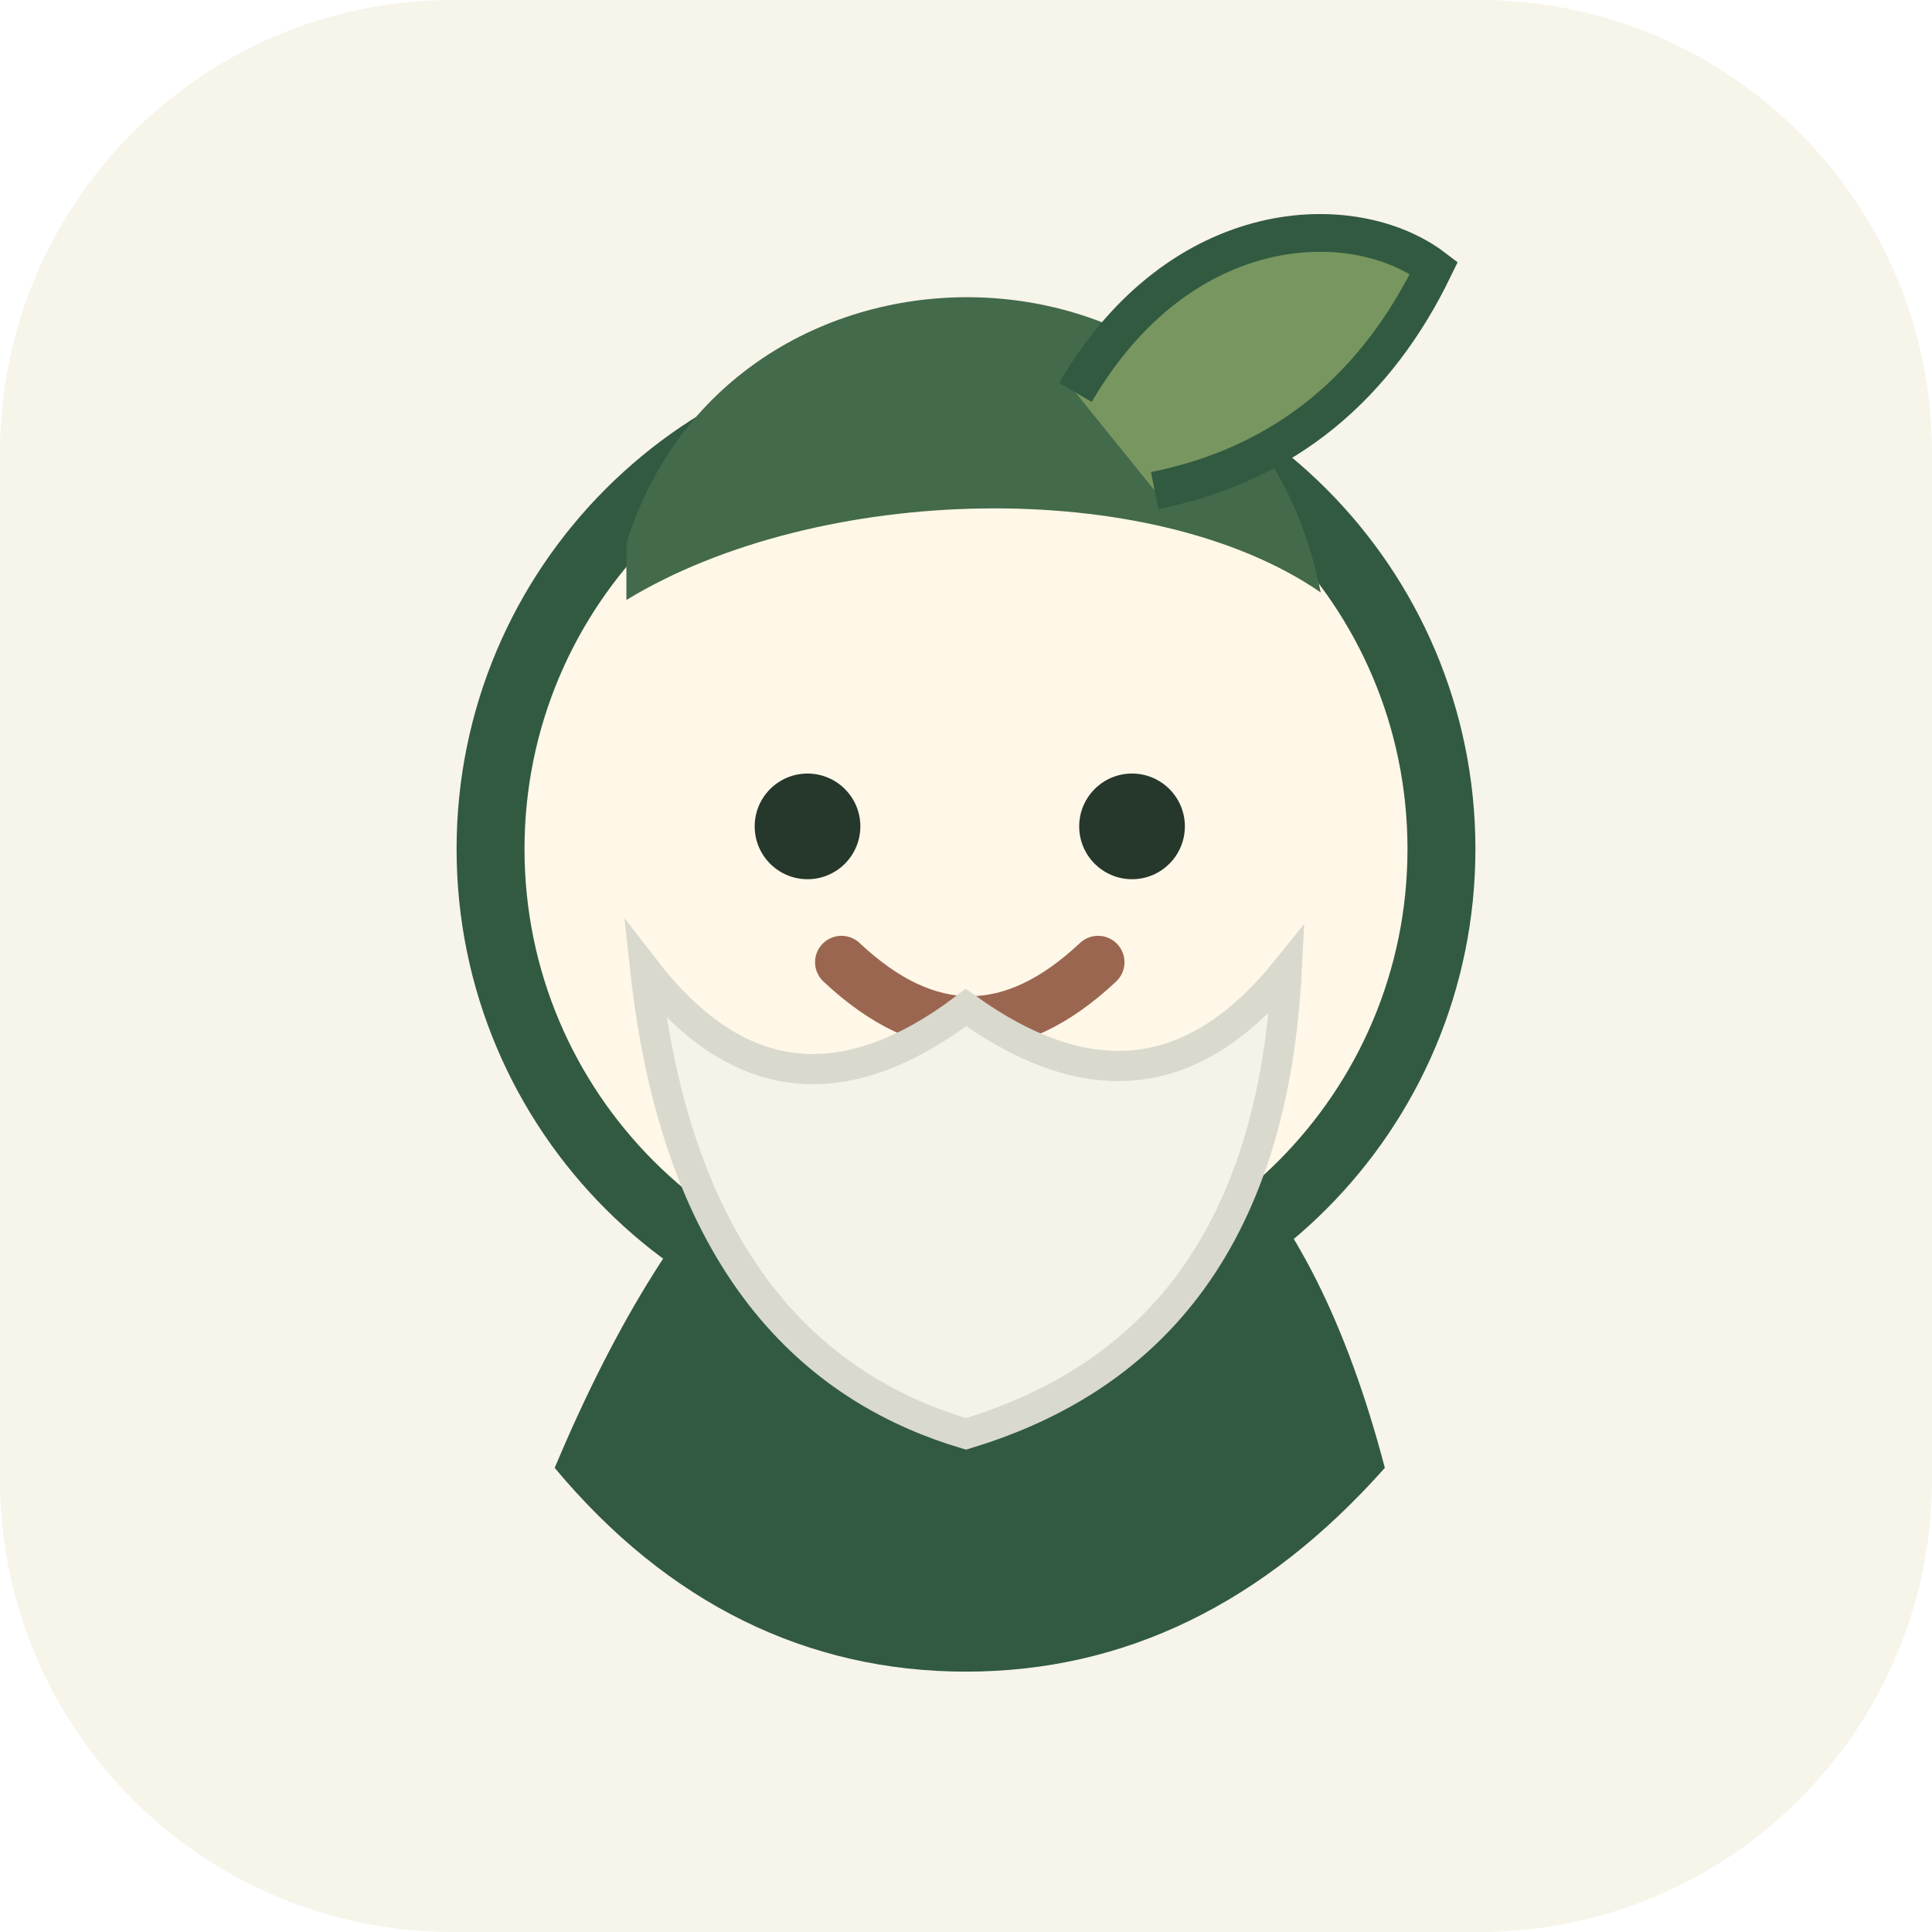
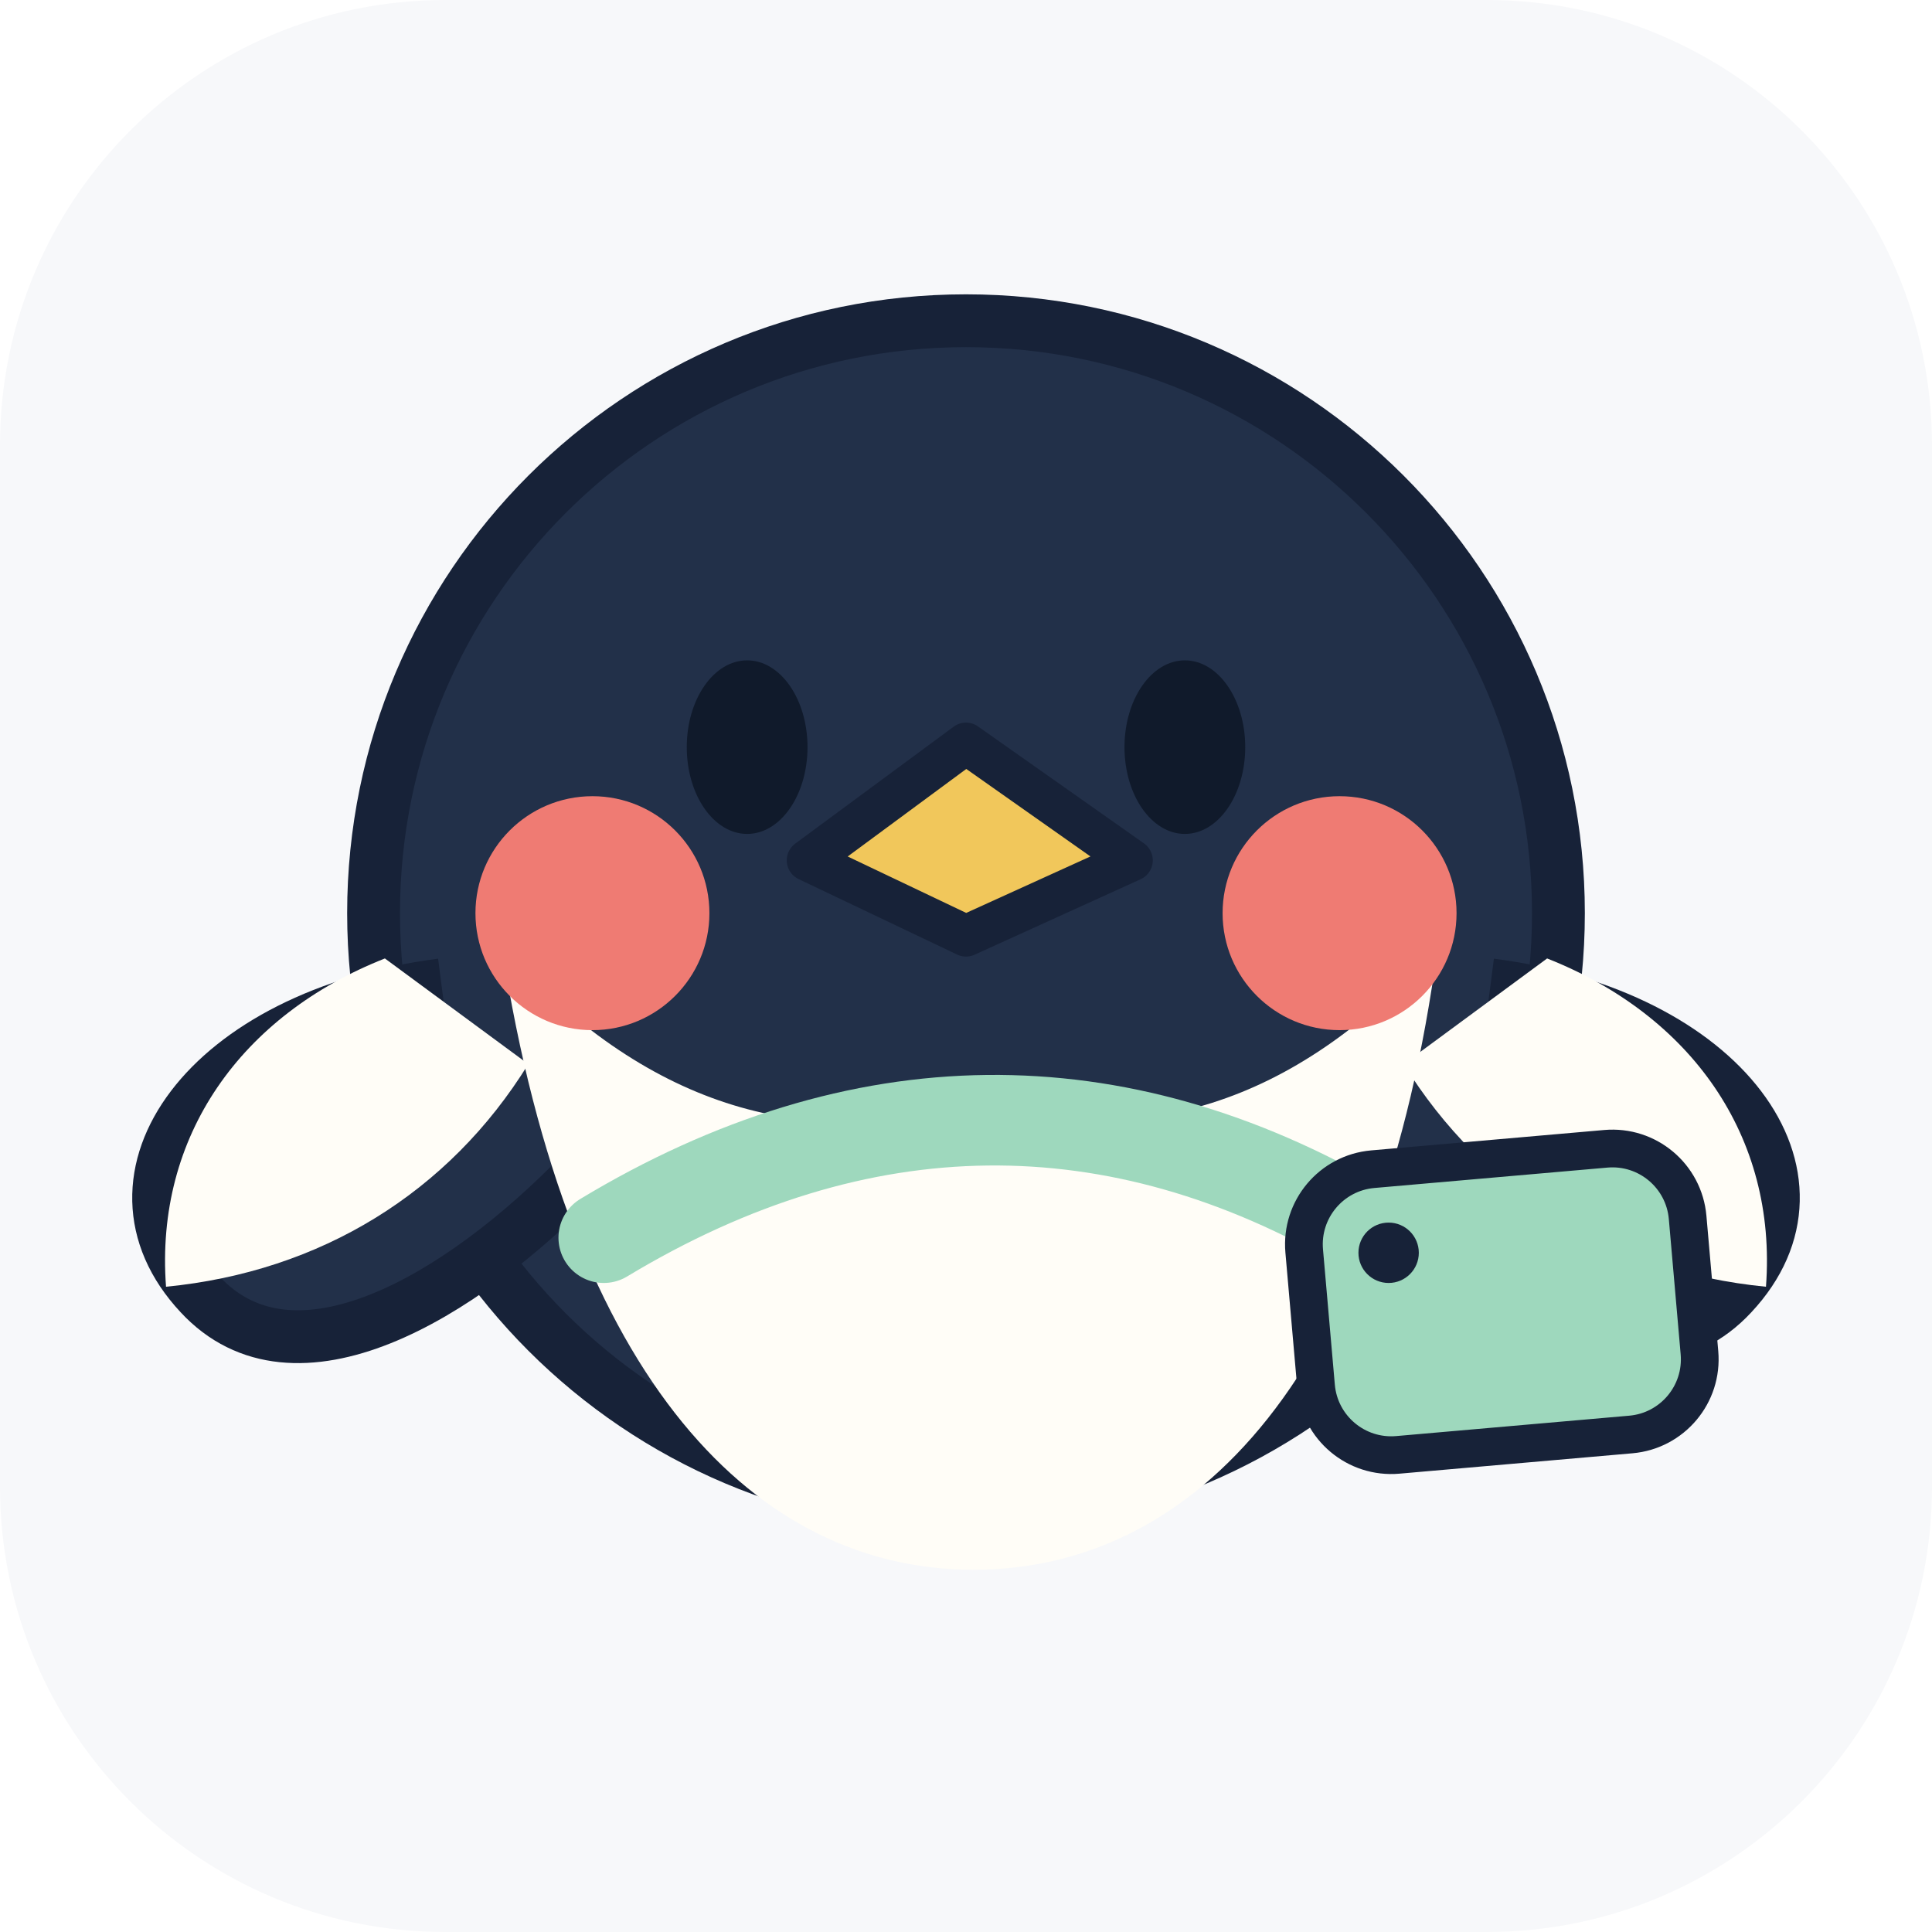
<svg xmlns="http://www.w3.org/2000/svg" viewBox="0 0 512 512">
-   <rect width="512" height="512" rx="120" fill="#F7F4EA" />
-   <circle cx="256" cy="225" r="126" fill="#FFF7E8" stroke="#315A41" stroke-width="18" />
-   <path d="M147 389c34-81 73-112 109-112 55 0 91 36 111 112-32 36-69 54-111 54s-79-18-109-54Z" fill="#315A41" />
-   <path d="M166 144c28-90 164-88 184 13-45-31-133-29-184 2Z" fill="#436A4A" />
-   <circle cx="214" cy="219" r="14" fill="#26372C" />
-   <circle cx="300" cy="219" r="14" fill="#26372C" />
-   <path d="M223 255q34 32 68 0" fill="none" stroke="#9B6650" stroke-width="14" stroke-linecap="round" />
-   <path d="M171 257c9 82 48 112 85 123 43-13 81-45 85-123-25 31-53 33-85 10-33 25-61 21-85-10Z" fill="#F4F2E9" stroke="#D9D9CE" stroke-width="8" />
-   <path d="M285 104c28-48 74-49 95-33-15 31-39 52-74 59" fill="#78965F" stroke="#315A41" stroke-width="10" />
+   <rect width="512" height="512" rx="118" fill="#F7F8FA" />
+   <circle cx="256" cy="242" r="157" fill="#223049" stroke="#172238" stroke-width="14" />
+   <path d="M117 261c-62 8-93 51-64 82 25 27 69 1 101-32" fill="#223049" stroke="#172238" stroke-width="14" />
+   <path d="M395 261c62 8 93 51 64 82-25 27-69 1-101-32" fill="#223049" stroke="#172238" stroke-width="14" />
+   <path d="M133 251c18 116 68 165 125 165 59 0 108-52 123-165-39 43-79 53-124 42-45 12-86 0-124-42Z" fill="#FFFDF7" />
+   <path d="M102 254c-38 15-61 47-58 87 41-4 75-25 96-59" fill="#FFFDF7" />
+   <path d="M410 254c38 15 61 47 58 87-41-4-75-25-96-59" fill="#FFFDF7" />
+   <ellipse cx="198" cy="198" rx="16" ry="23" fill="#101A2B" />
+   <ellipse cx="314" cy="198" rx="16" ry="23" fill="#101A2B" />
+   <circle cx="157" cy="242" r="31" fill="#EF7B73" />
+   <circle cx="355" cy="242" r="31" fill="#EF7B73" />
+   <path d="M214 228l42-31 44 31-44 20Z" fill="#F1C75B" stroke="#172238" stroke-width="11" stroke-linejoin="round" />
+   <path d="M160 328c68-41 136-41 201-3" fill="none" stroke="#9ED8BD" stroke-width="24" stroke-linecap="round" />
+   <rect x="347" y="307" width="102" height="76" rx="20" fill="#9ED8BD" stroke="#172238" stroke-width="10" transform="rotate(-5 398 345)" />
+   <circle cx="368" cy="332" r="8" fill="#172238" />
</svg>
